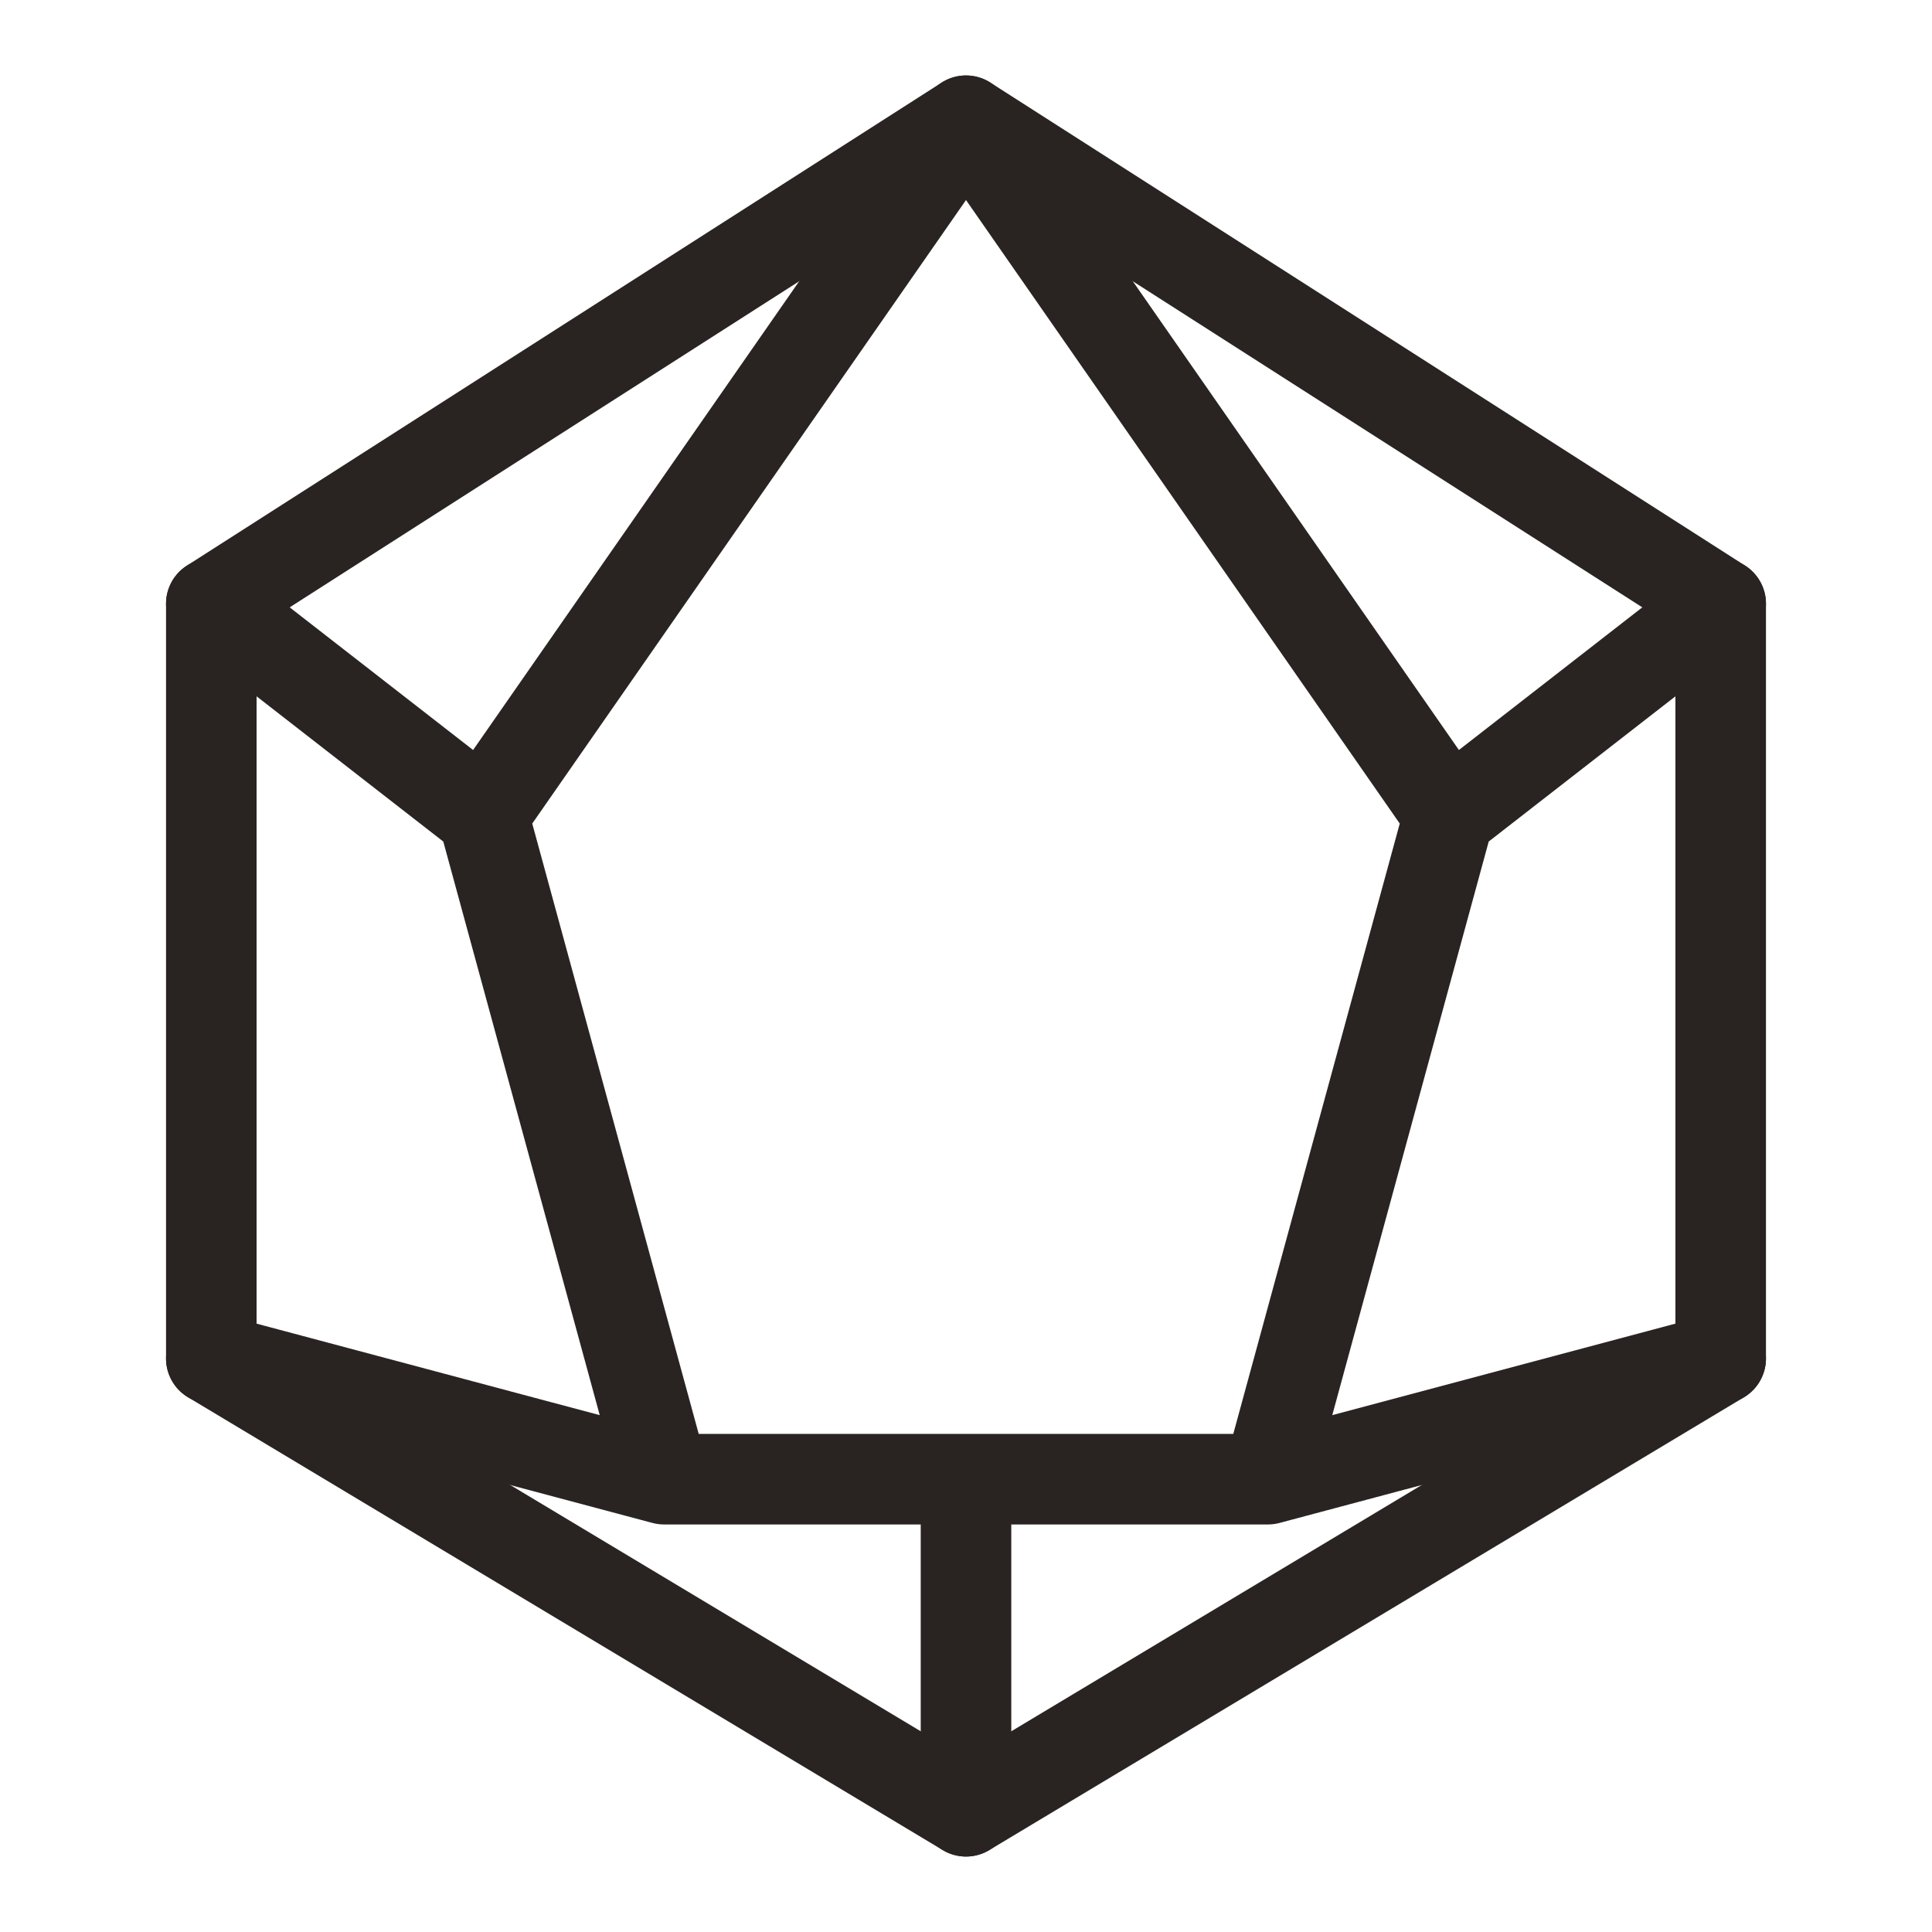
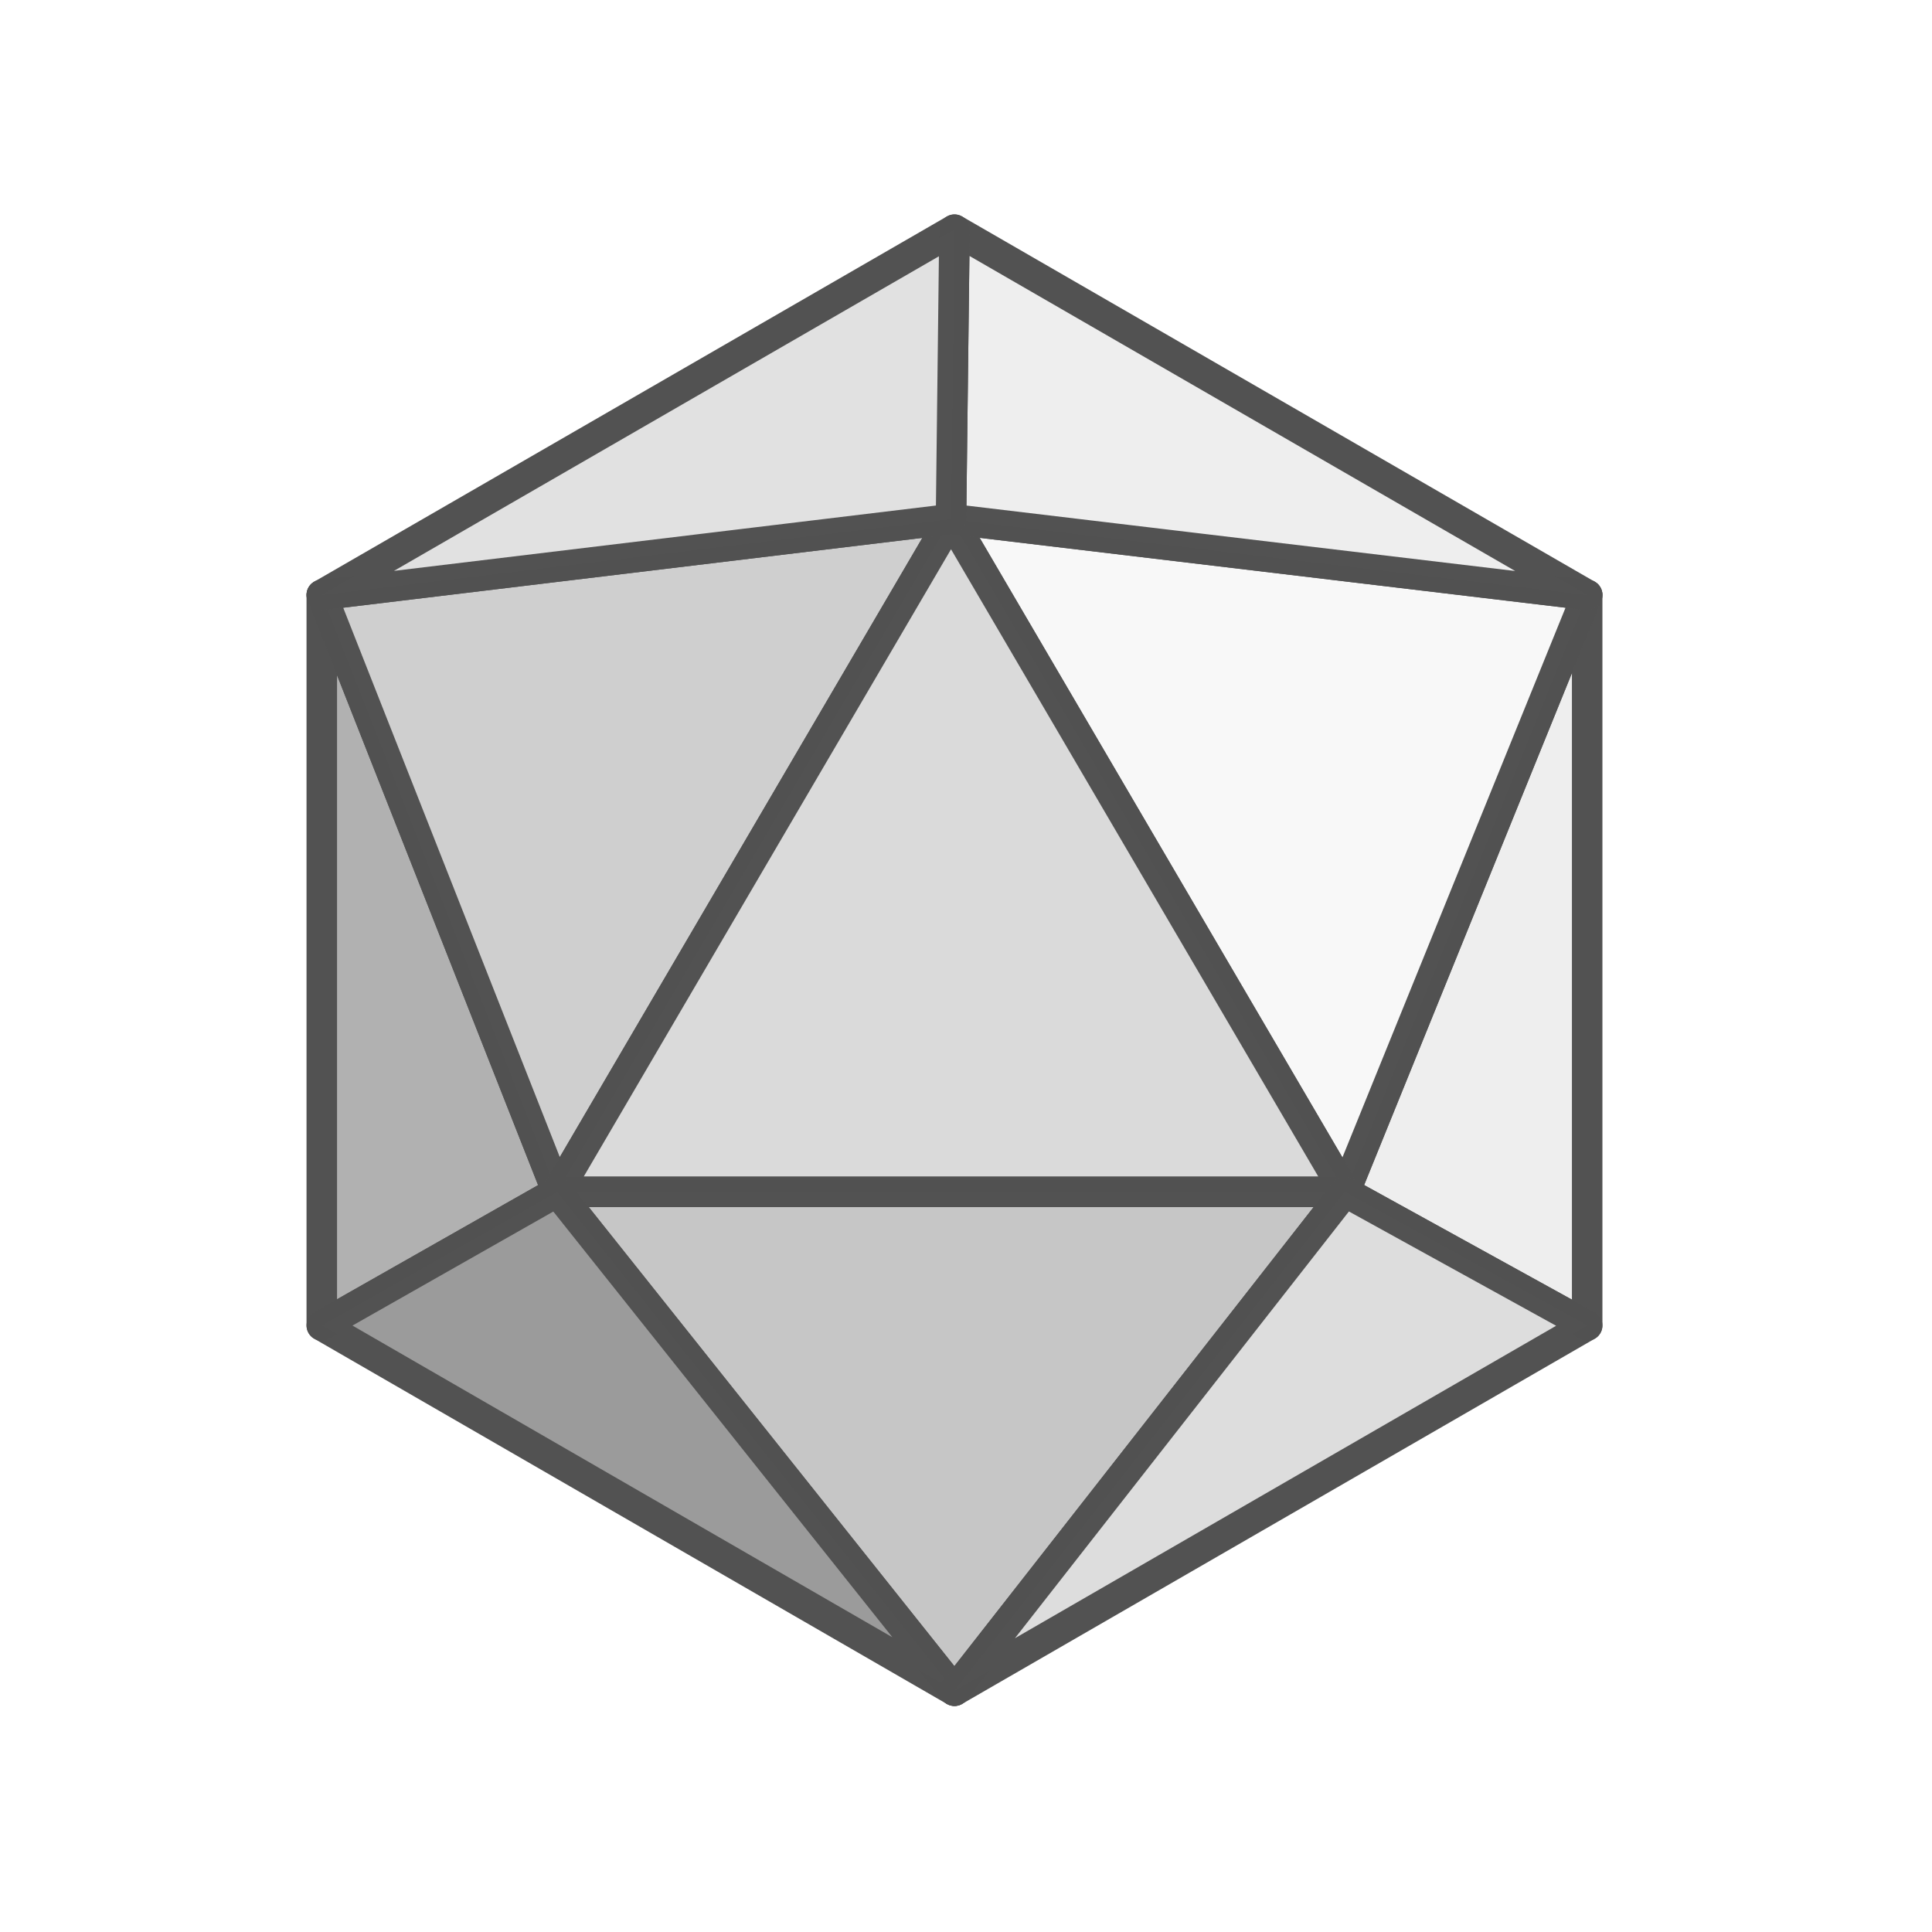
- <svg xmlns="http://www.w3.org/2000/svg" width="64" height="64" viewBox="0 0 64 64" fill="none" stroke="#292422" stroke-width="3" stroke-linecap="round" stroke-linejoin="round">
-   <path d="M32 4 57 20v25L32 60 7 45V20Z" />
-   <path d="m32 4 16 23-6 22H22l-6-22ZM7 20l9 7m32 0 9-7M7 45l15 4m20 0 15-4M32 60V49" />
+ <svg xmlns="http://www.w3.org/2000/svg" version="1.1" id="svg1" width="190" height="190" viewBox="0 0 190 190" xml:space="preserve">
+   <defs id="defs1" />
+   <g id="g1">
+     <path style="opacity:1;fill:#eeeeee;fill-opacity:1;stroke:#525252;stroke-width:3;stroke-linecap:round;stroke-linejoin:round;stroke-dasharray:none;stroke-opacity:0.996;paint-order:markers fill stroke" d="m 132.264,117.21 23.825,-58.701 0,71.842 z" id="path5" />
+     <path style="opacity:1;fill:#b1b1b1;fill-opacity:1;stroke:#525252;stroke-width:3;stroke-linecap:round;stroke-linejoin:round;stroke-dasharray:none;stroke-opacity:0.996;paint-order:markers fill stroke" d="M 31.645,58.509 54.789,117.21 31.645,130.351 Z" id="path9" />
+     <path style="opacity:1;fill:#f8f8f8;fill-opacity:1;stroke:#525252;stroke-width:3;stroke-linecap:round;stroke-linejoin:round;stroke-dasharray:none;stroke-opacity:0.996;paint-order:markers fill stroke" d="M 132.264,117.21 156.088,58.509 93.527,51.048 Z" id="path4" />
+     <path style="opacity:1;fill:#cfcfcf;fill-opacity:1;stroke:#525252;stroke-width:3;stroke-linecap:round;stroke-linejoin:round;stroke-dasharray:none;stroke-opacity:0.996;paint-order:markers fill stroke" d="M 31.645,58.509 54.789,117.21 93.527,51.048 Z" id="path8" />
+     <path style="opacity:1;fill:#dadada;fill-opacity:1;stroke:#525252;stroke-width:3;stroke-linecap:round;stroke-linejoin:round;stroke-dasharray:none;stroke-opacity:0.996;paint-order:markers fill stroke" d="M 132.264,117.21 H 54.789 L 93.527,51.048 Z" id="path1" />
+     <path style="opacity:1;fill:#eeeeee;fill-opacity:1;stroke:#525252;stroke-width:3;stroke-linecap:round;stroke-linejoin:round;stroke-dasharray:none;stroke-opacity:0.996;paint-order:markers fill stroke" d="M 93.867,22.588 156.088,58.509 93.527,51.048 Z" id="path6" />
+     <path style="opacity:1;fill:#c6c6c6;fill-opacity:1;stroke:#525252;stroke-width:3;stroke-linecap:round;stroke-linejoin:round;stroke-dasharray:none;stroke-opacity:0.996;paint-order:markers fill stroke" d="M 132.264,117.21 H 54.789 l 39.077,49.062 z" id="path7" />
+     <path style="opacity:1;fill:#9b9b9b;fill-opacity:1;stroke:#525252;stroke-width:3;stroke-linecap:round;stroke-linejoin:round;stroke-dasharray:none;stroke-opacity:0.996;paint-order:markers fill stroke" d="m 31.645,130.351 23.144,-13.141 39.077,49.062 z" id="path10" />
+     <path style="opacity:1;fill:#dddddd;fill-opacity:1;stroke:#525252;stroke-width:3;stroke-linecap:round;stroke-linejoin:round;stroke-dasharray:none;stroke-opacity:0.996;paint-order:markers fill stroke" d="m 132.264,117.21 23.825,13.141 -62.222,35.921 z" id="path11" />
+     <path style="opacity:1;fill:#e1e1e1;fill-opacity:1;stroke:#525252;stroke-width:3;stroke-linecap:round;stroke-linejoin:round;stroke-dasharray:none;stroke-opacity:0.996;paint-order:markers fill stroke" d="M 31.645,58.509 93.867,22.588 93.527,51.048 Z" id="path16" />
+   </g>
</svg>
